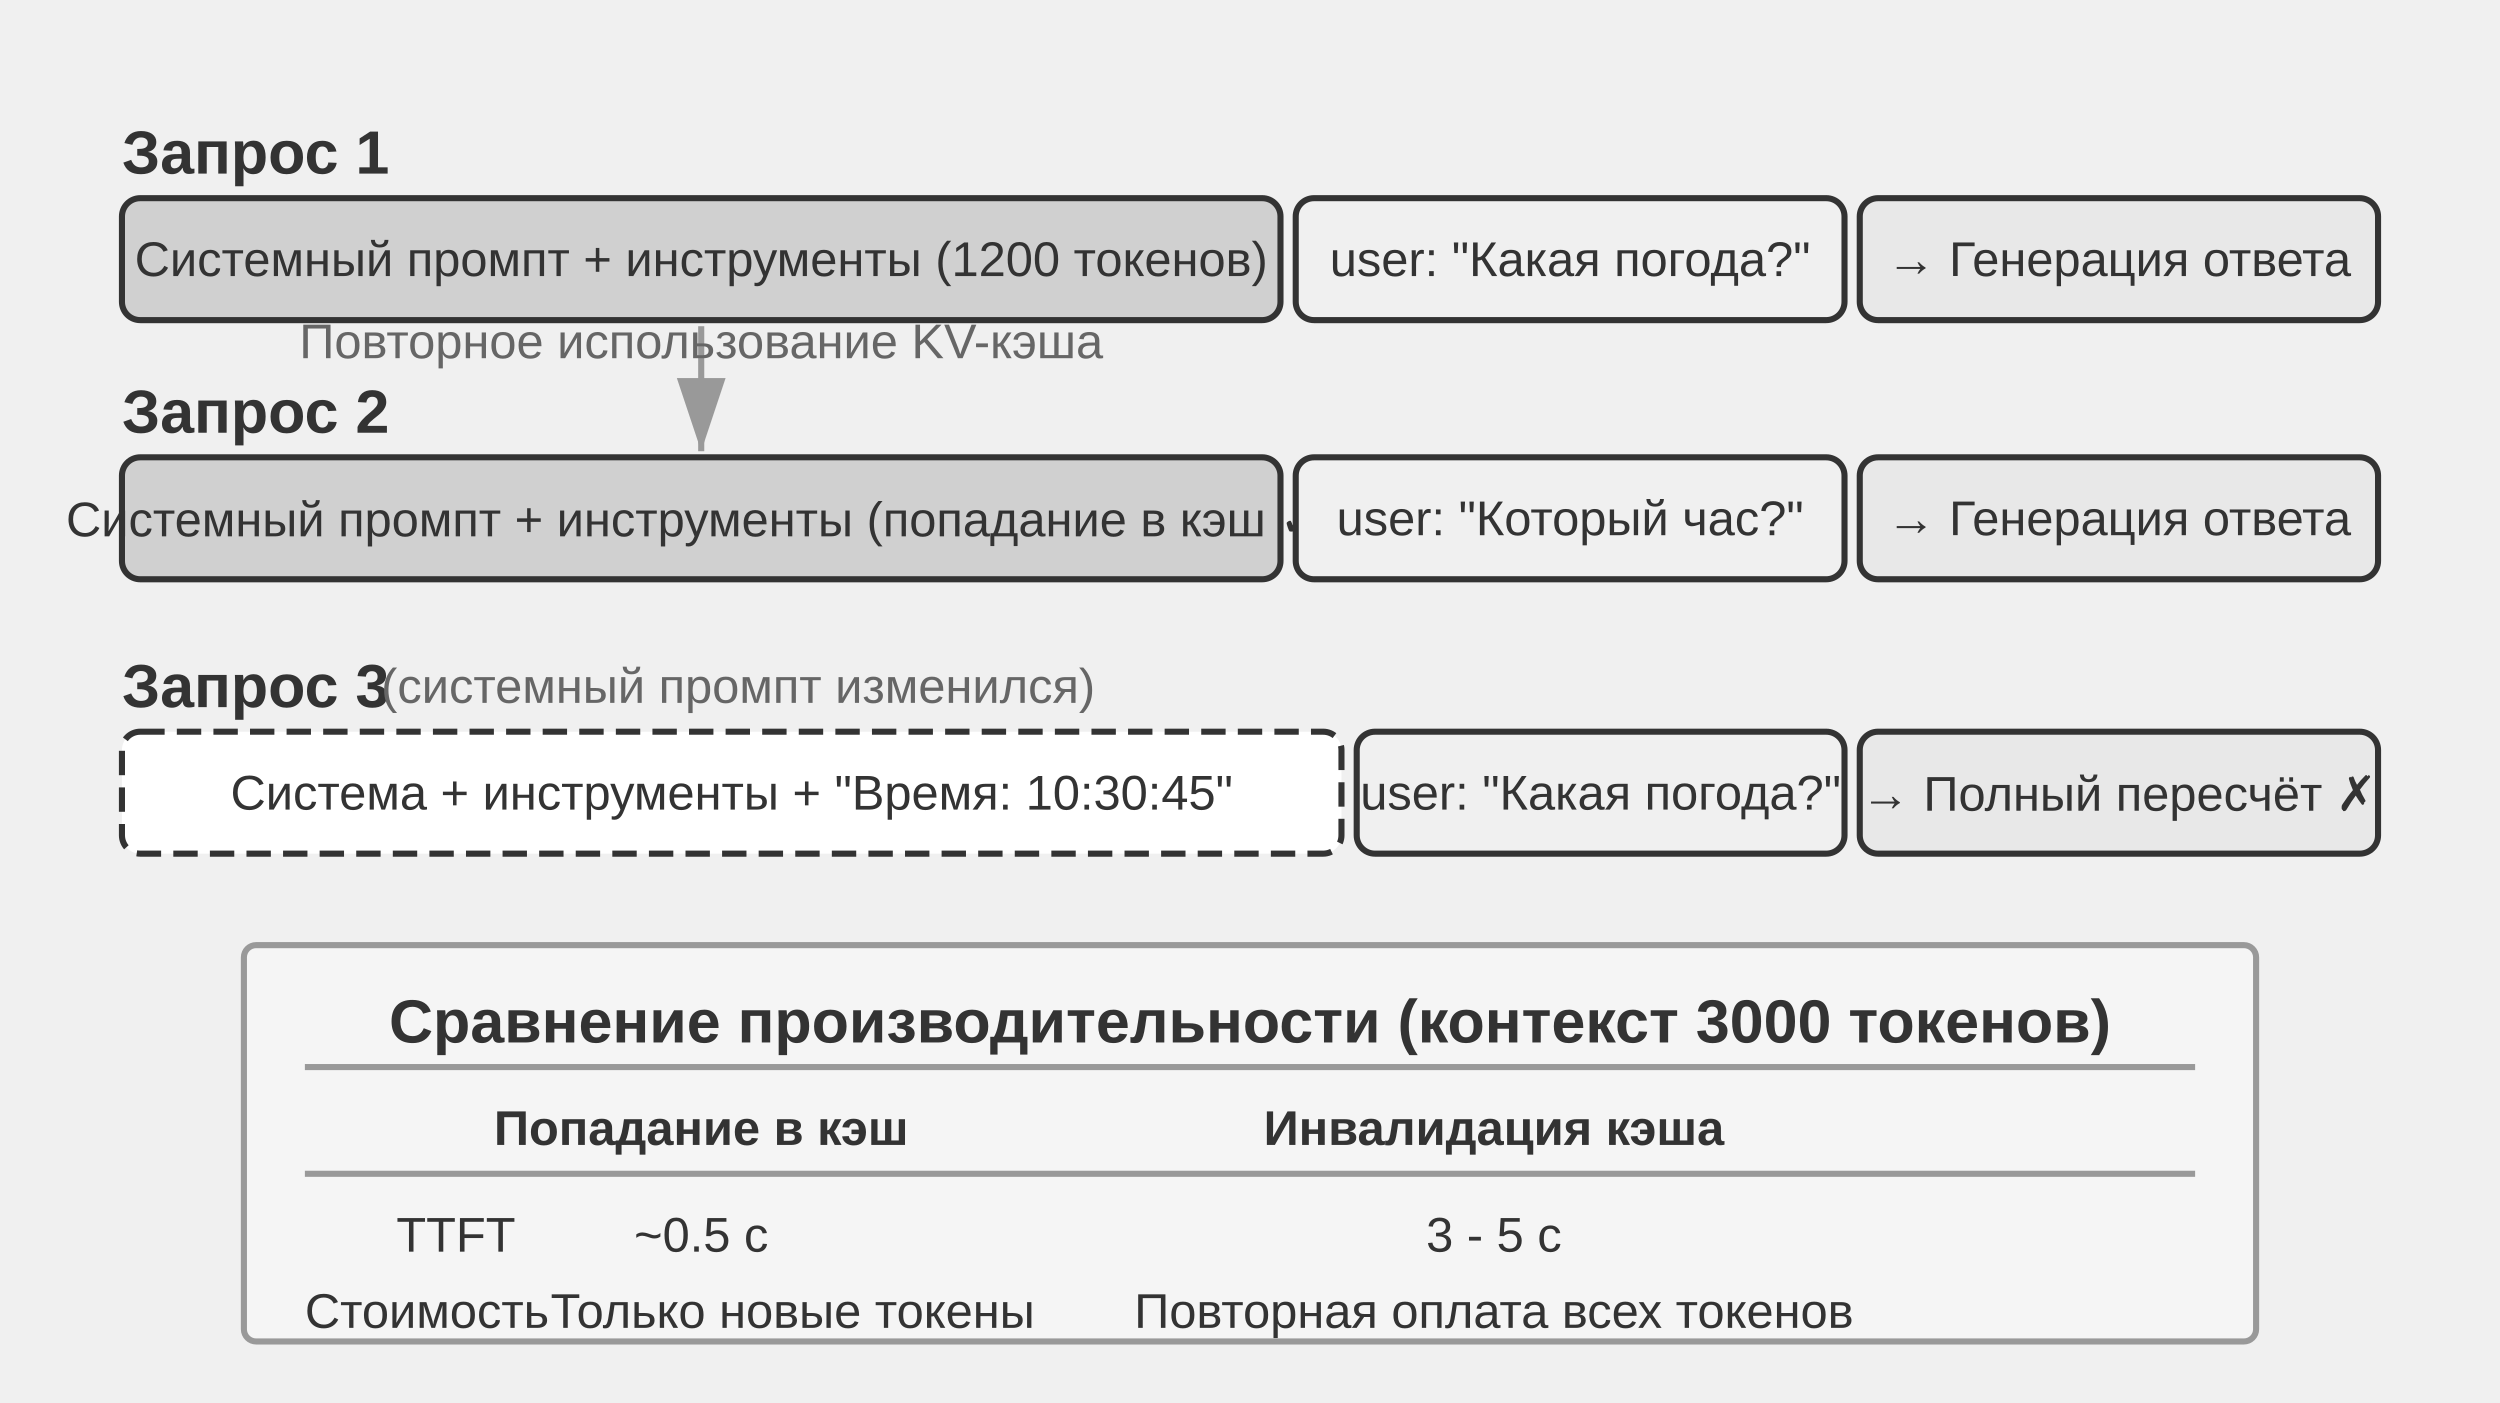
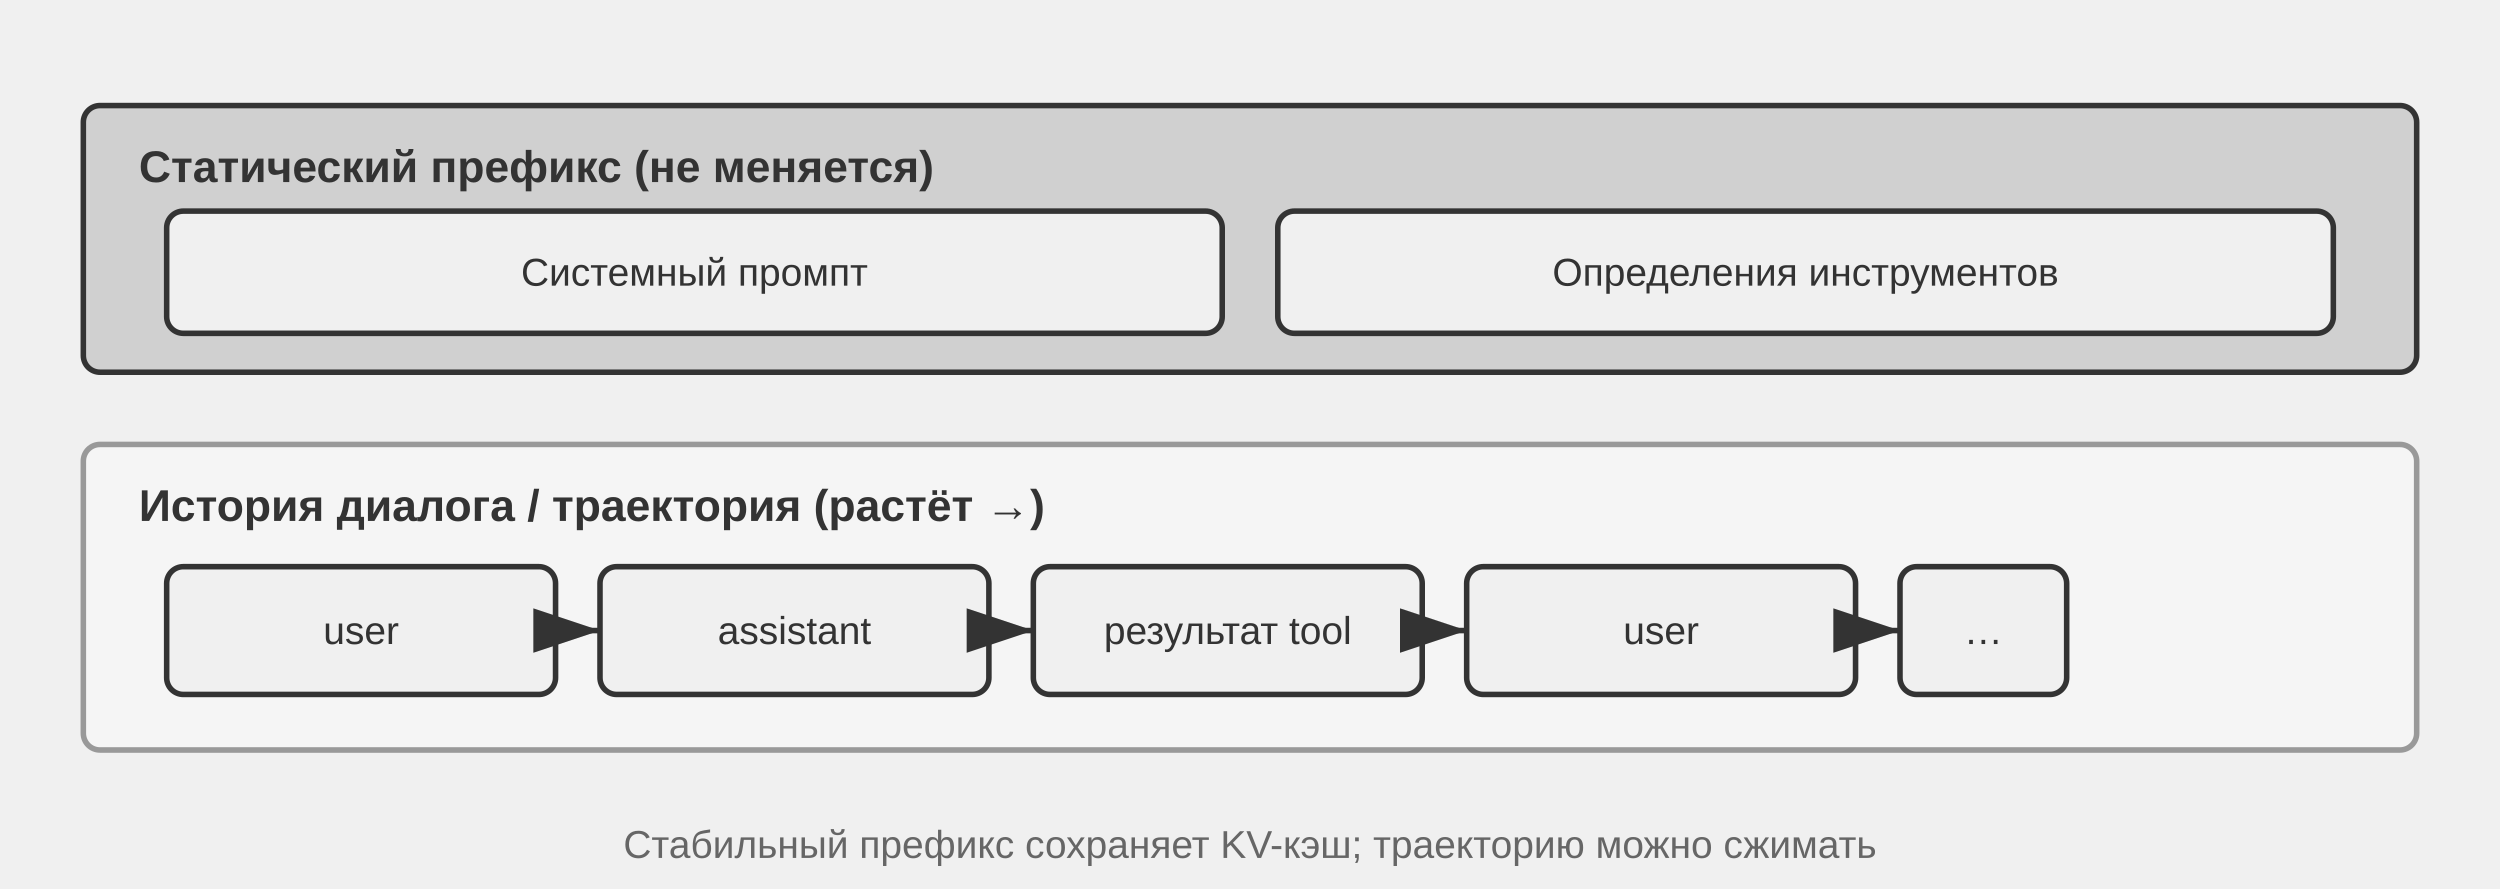
- <svg xmlns="http://www.w3.org/2000/svg" viewBox="0 20 820 460" width="820" height="460" style="background:#ffffff">
+ <svg xmlns="http://www.w3.org/2000/svg" viewBox="0 40 900 320" width="900" height="320" style="background:#ffffff">
  <defs>
    <marker id="ah" markerWidth="12" markerHeight="8" refX="12" refY="4" orient="auto">
      <polygon points="0 0, 12 4, 0 8" fill="#333333" />
    </marker>
    <marker id="ah-light" markerWidth="12" markerHeight="8" refX="12" refY="4" orient="auto">
      <polygon points="0 0, 12 4, 0 8" fill="#999999" />
    </marker>
  </defs>
-   <text x="40" y="70" font-family="Arial, 'Helvetica Neue', Helvetica, 'PingFang SC', 'Microsoft YaHei', sans-serif" font-size="20" fill="#333333" text-anchor="start" dominant-baseline="central" font-weight="bold">Запрос 1</text>
-   <rect x="40" y="85" width="380" height="40" rx="6" fill="#d0d0d0" stroke="#333333" stroke-width="2" />
-   <text x="230" y="105" font-family="Arial, 'Helvetica Neue', Helvetica, 'PingFang SC', 'Microsoft YaHei', sans-serif" font-size="16" fill="#333333" text-anchor="middle" dominant-baseline="central" font-weight="normal" textLength="368.0" lengthAdjust="spacingAndGlyphs">Системный промпт + инструменты (1200 токенов)</text>
-   <rect x="425" y="85" width="180" height="40" rx="6" fill="#f0f0f0" stroke="#333333" stroke-width="2" />
-   <text x="515" y="105" font-family="Arial, 'Helvetica Neue', Helvetica, 'PingFang SC', 'Microsoft YaHei', sans-serif" font-size="16" fill="#333333" text-anchor="middle" dominant-baseline="central" font-weight="normal" textLength="168.0" lengthAdjust="spacingAndGlyphs">user: "Какая погода?"</text>
-   <rect x="610" y="85" width="170" height="40" rx="6" fill="#e8e8e8" stroke="#333333" stroke-width="2" />
-   <text x="695" y="105" font-family="Arial, 'Helvetica Neue', Helvetica, 'PingFang SC', 'Microsoft YaHei', sans-serif" font-size="16" fill="#333333" text-anchor="middle" dominant-baseline="central" font-weight="normal" textLength="158.0" lengthAdjust="spacingAndGlyphs">→ Генерация ответа</text>
-   <text x="40" y="155" font-family="Arial, 'Helvetica Neue', Helvetica, 'PingFang SC', 'Microsoft YaHei', sans-serif" font-size="20" fill="#333333" text-anchor="start" dominant-baseline="central" font-weight="bold">Запрос 2</text>
-   <rect x="40" y="170" width="380" height="40" rx="6" fill="#d0d0d0" stroke="#333333" stroke-width="2" />
-   <text x="230" y="190" font-family="Arial, 'Helvetica Neue', Helvetica, 'PingFang SC', 'Microsoft YaHei', sans-serif" font-size="16" fill="#333333" text-anchor="middle" dominant-baseline="central" font-weight="normal" textLength="368.0" lengthAdjust="spacingAndGlyphs">Системный промпт + инструменты (попадание в кэш ✓)</text>
-   <rect x="425" y="170" width="180" height="40" rx="6" fill="#f0f0f0" stroke="#333333" stroke-width="2" />
-   <text x="515" y="190" font-family="Arial, 'Helvetica Neue', Helvetica, 'PingFang SC', 'Microsoft YaHei', sans-serif" font-size="16" fill="#333333" text-anchor="middle" dominant-baseline="central" font-weight="normal" textLength="168.0" lengthAdjust="spacingAndGlyphs">user: "Который час?"</text>
-   <rect x="610" y="170" width="170" height="40" rx="6" fill="#e8e8e8" stroke="#333333" stroke-width="2" />
-   <text x="695" y="190" font-family="Arial, 'Helvetica Neue', Helvetica, 'PingFang SC', 'Microsoft YaHei', sans-serif" font-size="16" fill="#333333" text-anchor="middle" dominant-baseline="central" font-weight="normal" textLength="158.0" lengthAdjust="spacingAndGlyphs">→ Генерация ответа</text>
-   <line x1="230" y1="127" x2="230" y2="168" stroke="#999999" stroke-width="2" marker-end="url(#ah-light)" />
-   <text x="230.0" y="137.5" font-family="Arial, 'Helvetica Neue', Helvetica, 'PingFang SC', 'Microsoft YaHei', sans-serif" font-size="16" fill="#666666" text-anchor="middle">Повторное использование KV-кэша</text>
-   <text x="40" y="245" font-family="Arial, 'Helvetica Neue', Helvetica, 'PingFang SC', 'Microsoft YaHei', sans-serif" font-size="20" fill="#333333" text-anchor="start" dominant-baseline="central" font-weight="bold" textLength="75.0" lengthAdjust="spacingAndGlyphs">Запрос 3</text>
-   <text x="125" y="245" font-family="Arial, 'Helvetica Neue', Helvetica, 'PingFang SC', 'Microsoft YaHei', sans-serif" font-size="16" fill="#666666" text-anchor="start" dominant-baseline="central" font-weight="normal" textLength="250.0" lengthAdjust="spacingAndGlyphs">(системный промпт изменился)</text>
-   <rect x="40" y="260" width="400" height="40" rx="6" fill="#ffffff" stroke="#333333" stroke-width="2" stroke-dasharray="8,4" />
-   <text x="240" y="280" font-family="Arial, 'Helvetica Neue', Helvetica, 'PingFang SC', 'Microsoft YaHei', sans-serif" font-size="16" fill="#333333" text-anchor="middle" dominant-baseline="central" font-weight="normal">Система + инструменты + "Время: 10:30:45"</text>
-   <rect x="445" y="260" width="160" height="40" rx="6" fill="#f0f0f0" stroke="#333333" stroke-width="2" />
-   <text x="525" y="280" font-family="Arial, 'Helvetica Neue', Helvetica, 'PingFang SC', 'Microsoft YaHei', sans-serif" font-size="16" fill="#333333" text-anchor="middle" dominant-baseline="central" font-weight="normal" textLength="148.0" lengthAdjust="spacingAndGlyphs">user: "Какая погода?"</text>
-   <rect x="610" y="260" width="170" height="40" rx="6" fill="#e8e8e8" stroke="#333333" stroke-width="2" />
-   <text x="695" y="280" font-family="Arial, 'Helvetica Neue', Helvetica, 'PingFang SC', 'Microsoft YaHei', sans-serif" font-size="16" fill="#333333" text-anchor="middle" dominant-baseline="central" font-weight="normal" textLength="158.0" lengthAdjust="spacingAndGlyphs">→ Полный пересчёт ✗</text>
-   <rect x="80" y="330" width="660" height="130" rx="4" fill="#f5f5f5" stroke="#999999" stroke-width="2" />
-   <text x="410" y="355" font-family="Arial, 'Helvetica Neue', Helvetica, 'PingFang SC', 'Microsoft YaHei', sans-serif" font-size="20" fill="#333333" text-anchor="middle" dominant-baseline="central" font-weight="bold">Сравнение производительности (контекст 3000 токенов)</text>
-   <line x1="100" y1="370" x2="720" y2="370" stroke="#999999" stroke-width="2" />
-   <text x="230" y="390" font-family="Arial, 'Helvetica Neue', Helvetica, 'PingFang SC', 'Microsoft YaHei', sans-serif" font-size="16" fill="#333333" text-anchor="middle" dominant-baseline="central" font-weight="bold">Попадание в кэш</text>
-   <text x="490" y="390" font-family="Arial, 'Helvetica Neue', Helvetica, 'PingFang SC', 'Microsoft YaHei', sans-serif" font-size="16" fill="#333333" text-anchor="middle" dominant-baseline="central" font-weight="bold">Инвалидация кэша</text>
-   <line x1="100" y1="405" x2="720" y2="405" stroke="#999999" stroke-width="2" />
-   <text x="130" y="425" font-family="Arial, 'Helvetica Neue', Helvetica, 'PingFang SC', 'Microsoft YaHei', sans-serif" font-size="16" fill="#333333" text-anchor="start" dominant-baseline="central" font-weight="normal">TTFT</text>
-   <text x="230" y="425" font-family="Arial, 'Helvetica Neue', Helvetica, 'PingFang SC', 'Microsoft YaHei', sans-serif" font-size="16" fill="#333333" text-anchor="middle" dominant-baseline="central" font-weight="normal">~0.5 с</text>
-   <text x="490" y="425" font-family="Arial, 'Helvetica Neue', Helvetica, 'PingFang SC', 'Microsoft YaHei', sans-serif" font-size="16" fill="#333333" text-anchor="middle" dominant-baseline="central" font-weight="normal">3 - 5 с</text>
-   <text x="100" y="450" font-family="Arial, 'Helvetica Neue', Helvetica, 'PingFang SC', 'Microsoft YaHei', sans-serif" font-size="16" fill="#333333" text-anchor="start" dominant-baseline="central" font-weight="normal">Стоимость</text>
-   <text x="260" y="450" font-family="Arial, 'Helvetica Neue', Helvetica, 'PingFang SC', 'Microsoft YaHei', sans-serif" font-size="16" fill="#333333" text-anchor="middle" dominant-baseline="central" font-weight="normal" textLength="110.0" lengthAdjust="spacingAndGlyphs">Только новые токены</text>
-   <text x="490" y="450" font-family="Arial, 'Helvetica Neue', Helvetica, 'PingFang SC', 'Microsoft YaHei', sans-serif" font-size="16" fill="#333333" text-anchor="middle" dominant-baseline="central" font-weight="normal">Повторная оплата всех токенов</text>
+   <rect x="30" y="78" width="840" height="96" rx="6" fill="#d0d0d0" stroke="#333333" stroke-width="2" />
+   <text x="50" y="100" font-family="Arial, 'Helvetica Neue', Helvetica, 'PingFang SC', 'Microsoft YaHei', sans-serif" font-size="16" fill="#333333" text-anchor="start" dominant-baseline="central" font-weight="bold">Статический префикс (не меняется)</text>
+   <rect x="60" y="116" width="380" height="44" rx="6" fill="#f0f0f0" stroke="#333333" stroke-width="2" />
+   <text x="250" y="138" font-family="Arial, 'Helvetica Neue', Helvetica, 'PingFang SC', 'Microsoft YaHei', sans-serif" font-size="14" fill="#333333" text-anchor="middle" dominant-baseline="central" font-weight="normal">Системный промпт</text>
+   <rect x="460" y="116" width="380" height="44" rx="6" fill="#f0f0f0" stroke="#333333" stroke-width="2" />
+   <text x="650" y="138" font-family="Arial, 'Helvetica Neue', Helvetica, 'PingFang SC', 'Microsoft YaHei', sans-serif" font-size="14" fill="#333333" text-anchor="middle" dominant-baseline="central" font-weight="normal">Определения инструментов</text>
+   <rect x="30" y="200" width="840" height="110" rx="6" fill="#f5f5f5" stroke="#999999" stroke-width="2" />
+   <text x="50" y="222" font-family="Arial, 'Helvetica Neue', Helvetica, 'PingFang SC', 'Microsoft YaHei', sans-serif" font-size="16" fill="#333333" text-anchor="start" dominant-baseline="central" font-weight="bold">История диалога / траектория (растёт →)</text>
+   <rect x="60" y="244" width="140" height="46" rx="6" fill="#f0f0f0" stroke="#333333" stroke-width="2" />
+   <text x="130.0" y="267" font-family="Arial, 'Helvetica Neue', Helvetica, 'PingFang SC', 'Microsoft YaHei', sans-serif" font-size="14" fill="#333333" text-anchor="middle" dominant-baseline="central" font-weight="normal">user</text>
+   <line x1="200" y1="267" x2="216" y2="267" stroke="#333333" stroke-width="2" marker-end="url(#ah)" />
+   <rect x="216" y="244" width="140" height="46" rx="6" fill="#f0f0f0" stroke="#333333" stroke-width="2" />
+   <text x="286.0" y="267" font-family="Arial, 'Helvetica Neue', Helvetica, 'PingFang SC', 'Microsoft YaHei', sans-serif" font-size="14" fill="#333333" text-anchor="middle" dominant-baseline="central" font-weight="normal">assistant</text>
+   <line x1="356" y1="267" x2="372" y2="267" stroke="#333333" stroke-width="2" marker-end="url(#ah)" />
+   <rect x="372" y="244" width="140" height="46" rx="6" fill="#f0f0f0" stroke="#333333" stroke-width="2" />
+   <text x="442.0" y="267" font-family="Arial, 'Helvetica Neue', Helvetica, 'PingFang SC', 'Microsoft YaHei', sans-serif" font-size="14" fill="#333333" text-anchor="middle" dominant-baseline="central" font-weight="normal">результат tool</text>
+   <line x1="512" y1="267" x2="528" y2="267" stroke="#333333" stroke-width="2" marker-end="url(#ah)" />
+   <rect x="528" y="244" width="140" height="46" rx="6" fill="#f0f0f0" stroke="#333333" stroke-width="2" />
+   <text x="598.0" y="267" font-family="Arial, 'Helvetica Neue', Helvetica, 'PingFang SC', 'Microsoft YaHei', sans-serif" font-size="14" fill="#333333" text-anchor="middle" dominant-baseline="central" font-weight="normal">user</text>
+   <line x1="668" y1="267" x2="684" y2="267" stroke="#333333" stroke-width="2" marker-end="url(#ah)" />
+   <rect x="684" y="244" width="60" height="46" rx="6" fill="#f0f0f0" stroke="#333333" stroke-width="2" />
+   <text x="714.0" y="267" font-family="Arial, 'Helvetica Neue', Helvetica, 'PingFang SC', 'Microsoft YaHei', sans-serif" font-size="14" fill="#333333" text-anchor="middle" dominant-baseline="central" font-weight="normal">…</text>
+   <text x="450" y="344" font-family="Arial, 'Helvetica Neue', Helvetica, 'PingFang SC', 'Microsoft YaHei', sans-serif" font-size="14" fill="#666666" text-anchor="middle" dominant-baseline="central" font-weight="normal">Стабильный префикс сохраняет KV-кэш; траекторию можно сжимать</text>
</svg>
